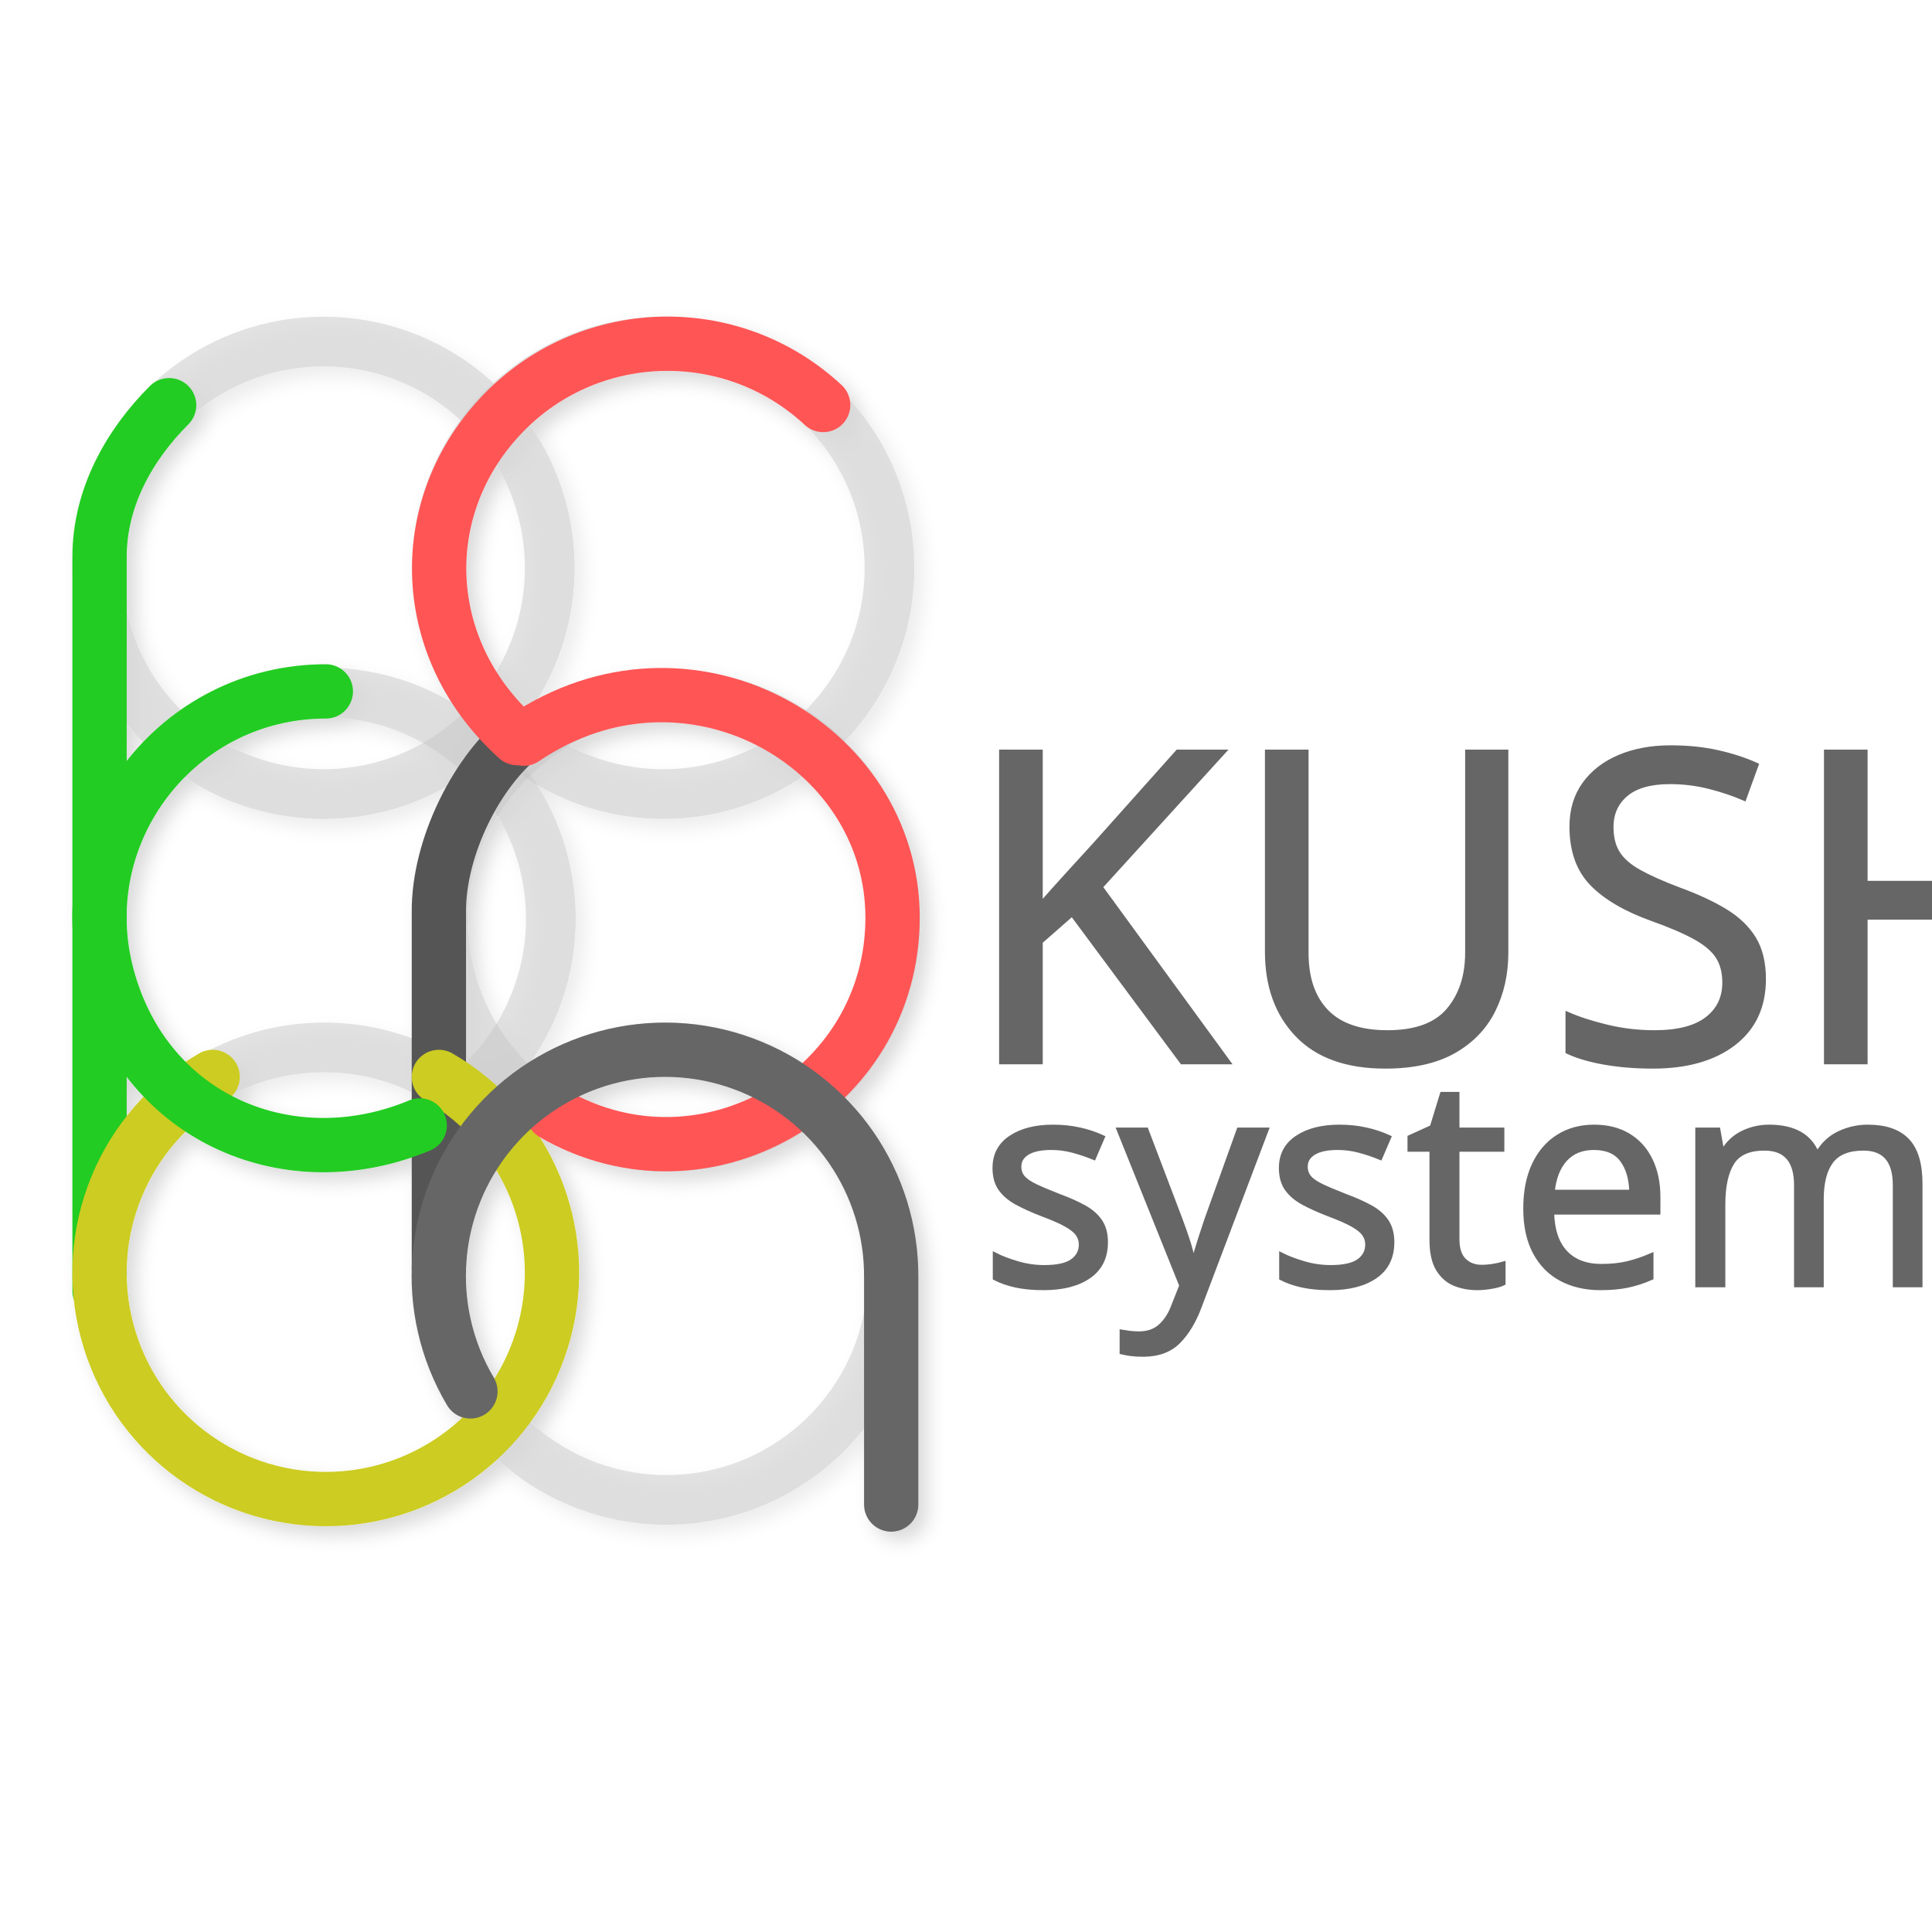
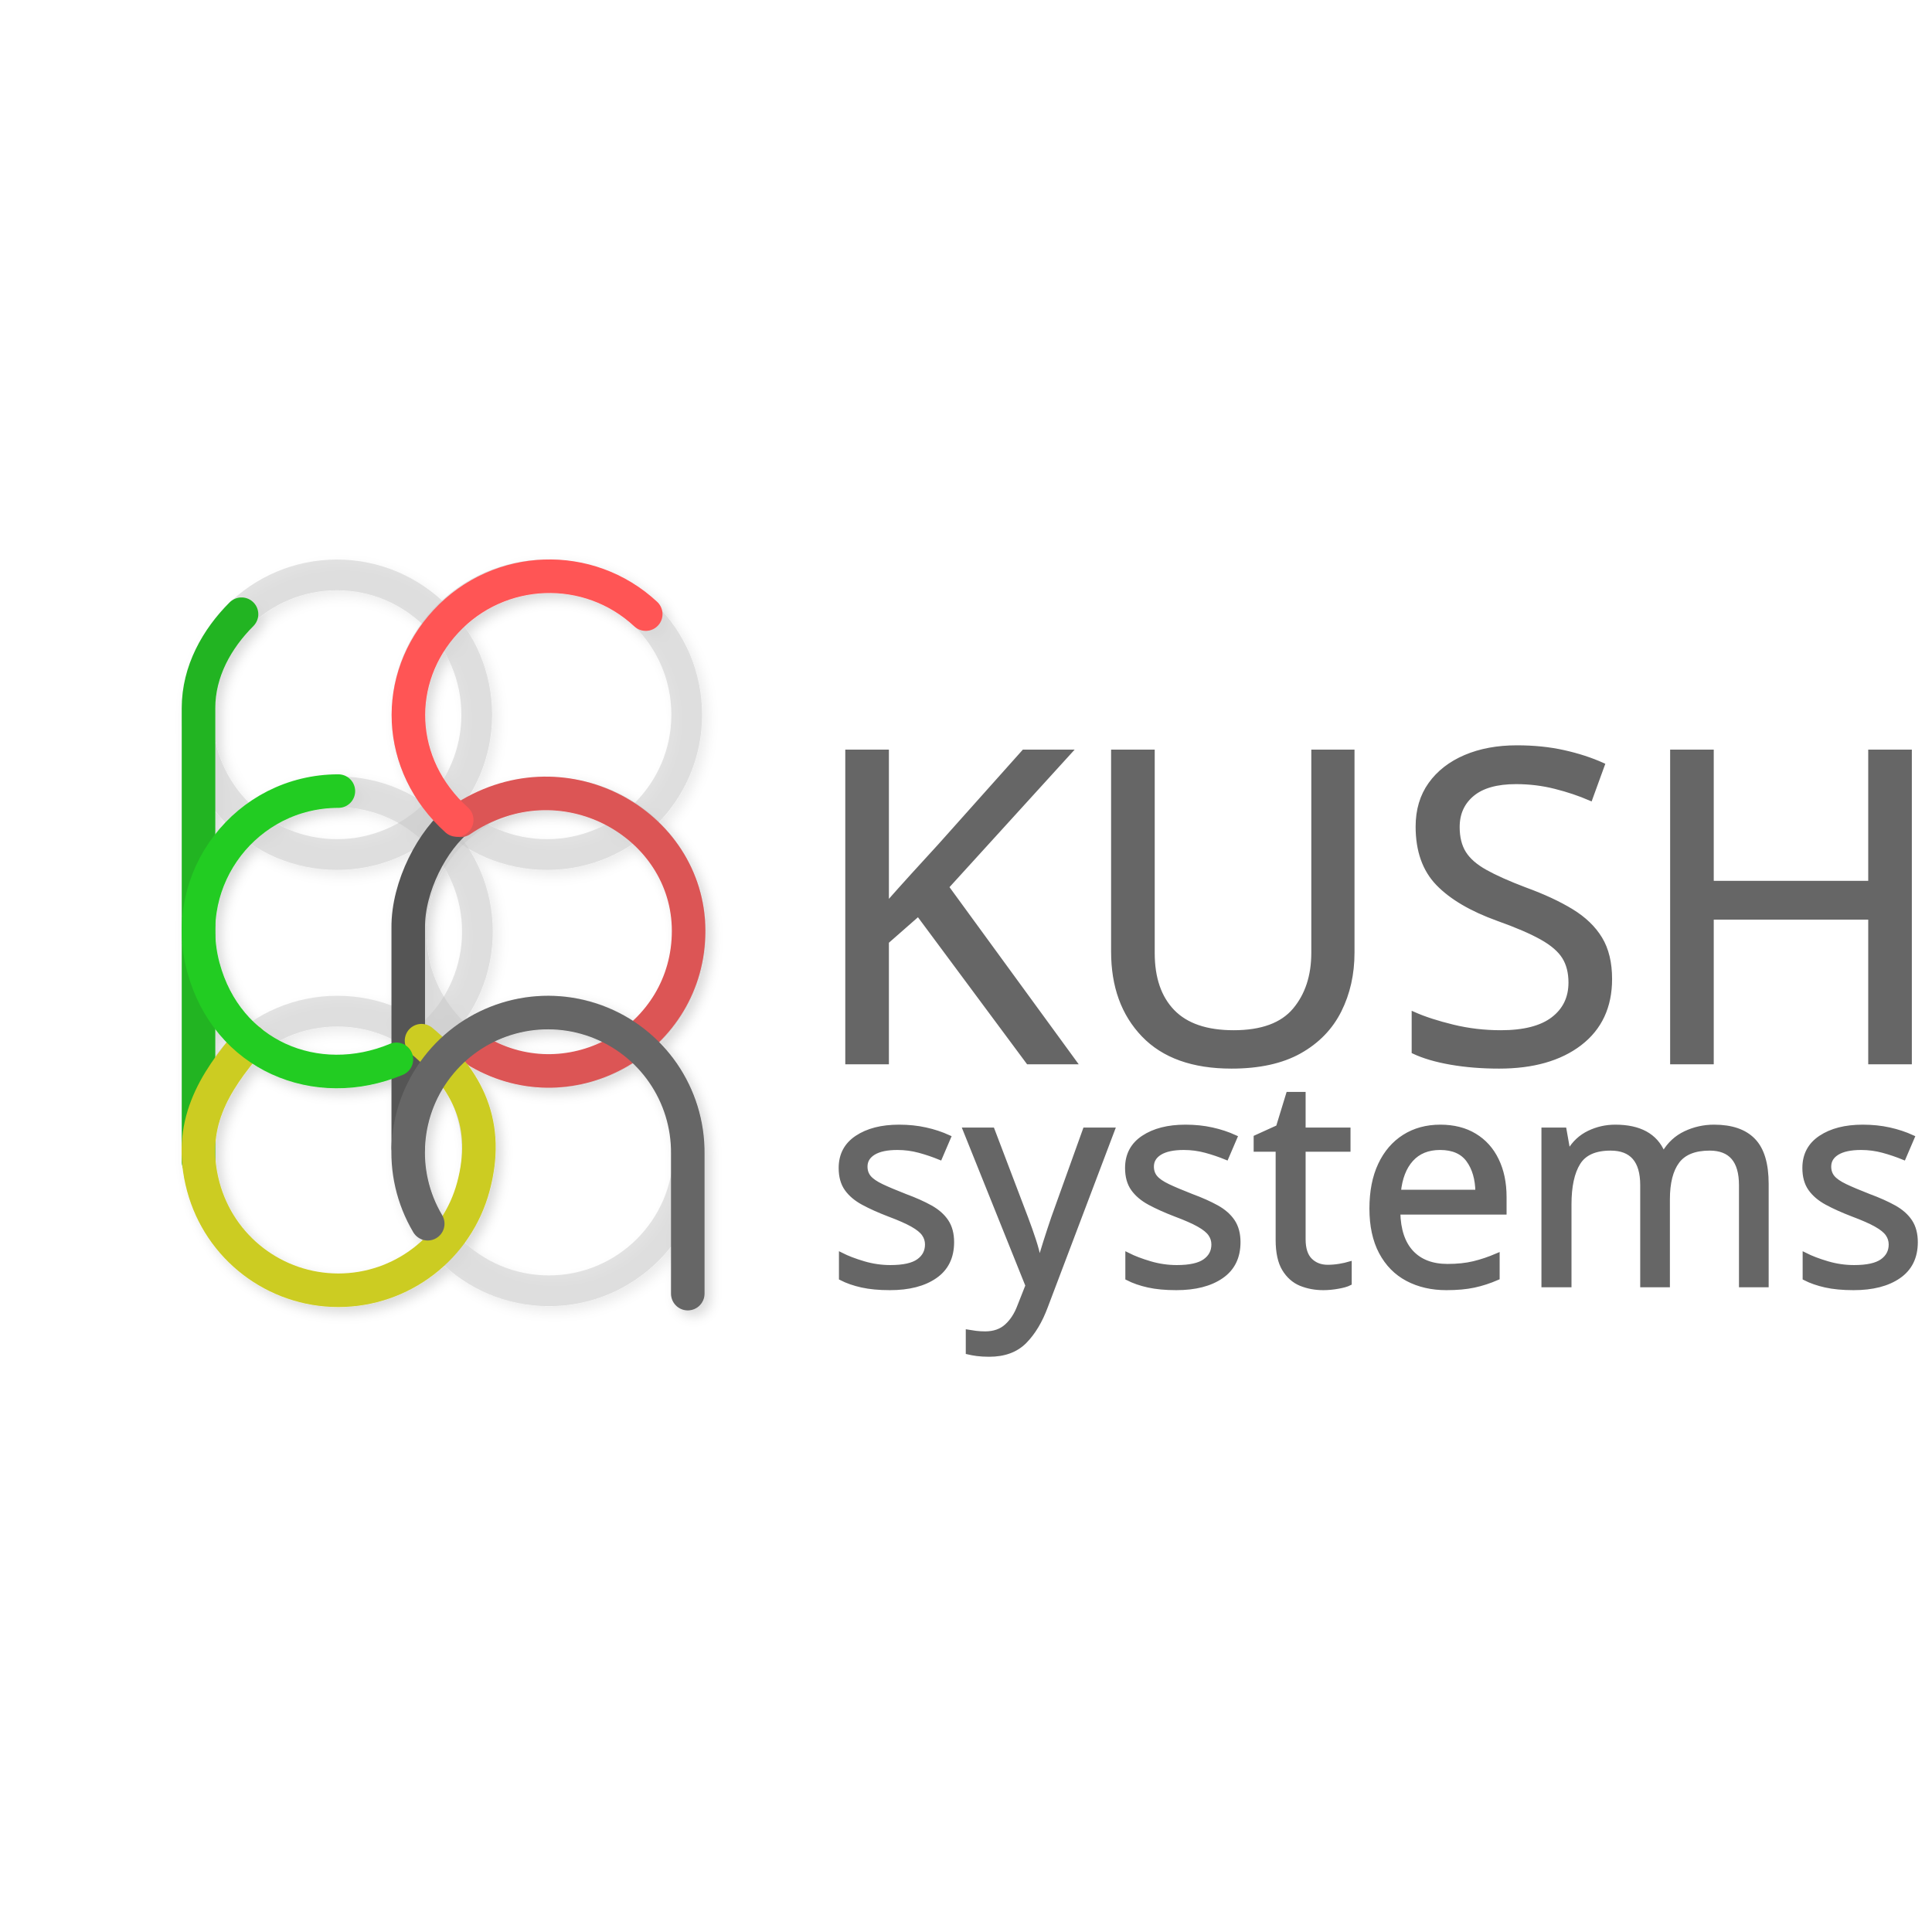
<svg xmlns="http://www.w3.org/2000/svg" xmlns:xlink="http://www.w3.org/1999/xlink" width="427" height="427" version="1.1" id="svg8">
  <defs id="defs2">
- +    <filter id="shadow" x="-0.058" y="-0.04" width="1.128" height="1.09">
+ +    <filter id="shadow" x="-0.059" y="-0.04" width="1.128" height="1.09">
+      <feGaussianBlur in="SourceAlpha" stdDeviation="2" result="blur" id="feGaussianBlur1" />
+ 


+      <feOffset in="blur" dx="2" dy="2" result="off" id="feOffset1" />


+ 
+      <feFlood flood-color="#000" flood-opacity="0.15" result="flood" id="feFlood1" />


+ 
+      <feComposite in="flood" in2="off" operator="in" result="shadow" id="feComposite1" />
+ 


+      <feMerge id="feMerge2">
+        <feMergeNode in="shadow" id="feMergeNode1" />


+ 
+        <feMergeNode in="SourceGraphic" id="feMergeNode2" />
+ 


+      </feMerge>


+ 
+    </filter>
  </defs>
-   <g id="circles" stroke-linecap="round" filter="url(#shadow)" transform="translate(-8,50)">
+   <g id="circles" stroke-linecap="round" filter="url(#shadow)" transform="matrix(0.6180237,0,0,0.6180237,25.33394,111.306)">
    <use x="0" y="0" xlink:href="#use11" id="use12" transform="translate(76.36753,-78.00001)" />
    <use x="0" y="0" xlink:href="#use10" id="use13" transform="translate(-75.08578,-1.47e-5)" />
    <use x="0" y="0" xlink:href="#use10" id="use11" transform="translate(-74.95332,156)" />
    <use x="0" y="0" xlink:href="#use9" id="use10" transform="translate(-0.7071068,-156)" />
    <use x="0" y="0" xlink:href="#path9" id="use9" transform="translate(75.55277,78.44261)" />
    <circle style="fill:#000000;fill-opacity:0;stroke:#c8c8c8;stroke-width:11;stroke-dasharray:none;stroke-opacity:0.502" id="path9" cx="79.74" cy="153.057" r="50" />
    <path d="m 123.385,112.613 c -9.611,7.39 -18.558,24.364 -18.385,39.152 v 78.526" fill="none" stroke="#555555" stroke-width="8" id="path6" style="stroke-width:12;stroke-dasharray:none" />
-     <path d="M 45.38,39.552 C 36.606,48.326 30,59.961 30,73.099 V 235.31" fill="none" stroke="#22cc22" stroke-width="8" id="path2" style="stroke-width:12;stroke-dasharray:none" />
-     <path d="m 105,188.02 c 19.598,11.315 29.154,34.383 23.296,56.241 -5.857,21.857 -25.666,37.052 -48.296,37.052 -22.63,0 -42.439,-15.195 -48.296,-37.052 -5.857,-21.857 3.698,-44.926 23.296,-56.241" fill="none" stroke="#cccc22" stroke-width="8" id="path5" style="stroke-width:12;stroke-dasharray:none" />
+     <path d="M 45.38,39.552 C 36.606,48.326 30,59.961 30,73.099 V 235.31" fill="none" stroke="#22cc22" stroke-width="8" id="path2" style="stroke-width:12;stroke-dasharray:none;stroke:#22b422;stroke-opacity:1" />
+     <path d="m 109.753,192.065 c 16.969,14.147 24.4,30.338 18.543,52.196 -5.857,21.857 -25.666,37.052 -48.296,37.052 -22.63,0 -42.439,-15.195 -48.296,-37.052 -5.857,-21.857 3.698,-37.139 16.622,-52.196" fill="none" stroke="#cccc22" stroke-width="8" id="path5" style="stroke-width:11.999;stroke-dasharray:none" />
    <path d="M 100.763,198.735 C 72.167,210.676 40.225,197.508 31.715,165.751 23.206,133.994 47.136,102.809 80.013,102.81" fill="none" stroke="#22cc22" stroke-width="8" id="path3" style="stroke-width:12;stroke-dasharray:none" />
+     <path d="m 123.767,113.26 c 36.084,-24.498 81.502,1.059 81.502,39.55 0,38.491 -41.668,62.548 -75.002,43.3" fill="none" stroke="#ff5555" stroke-width="8" id="path7" style="stroke-width:12;stroke-dasharray:none;stroke:#dc5555;stroke-opacity:1" />
    <path d="M 122.336,113.135 C 100.523,93.499 99.494,62.518 118.507,42.082 137.521,21.646 169.502,20.495 189.936,39.51" fill="none" stroke="#ff5555" stroke-width="8" id="path4" style="stroke-width:12;stroke-dasharray:none" />
-     <path d="m 123.767,113.26 c 36.084,-24.498 81.502,1.059 81.502,39.55 0,38.491 -41.668,62.548 -75.002,43.3" fill="none" stroke="#ff5555" stroke-width="8" id="path7" style="stroke-width:12;stroke-dasharray:none" />
    <path d="m 111.97,257.522 a 50,50 0 1 1 93,-25 v 50" fill="none" stroke="#666666" stroke-width="8" id="path8" style="stroke-width:12;stroke-dasharray:none" />
  </g>
-   <g id="g8" transform="translate(202.561,-204.3721)">
+   <g id="g8" transform="translate(168.561,-204.3721)">
    <text xml:space="preserve" text-anchor="start" font-family="Calibri" font-size="64px" y="439.095" x="9.444" stroke-width="1" stroke="#666666" fill="#666666" id="text8" style="font-size:96px">KUSH</text>
  </g>
-   <g id="g8-9" transform="translate(181.6935,-113.3708)">
+   <g id="g8-9" transform="translate(147.6935,-113.3708)">
    <text xml:space="preserve" text-anchor="start" font-family="Calibri" font-size="64px" y="397.376" x="34.899" stroke-width="1" stroke="#666666" fill="#666666" id="text8-8">systems</text>
  </g>
</svg>
